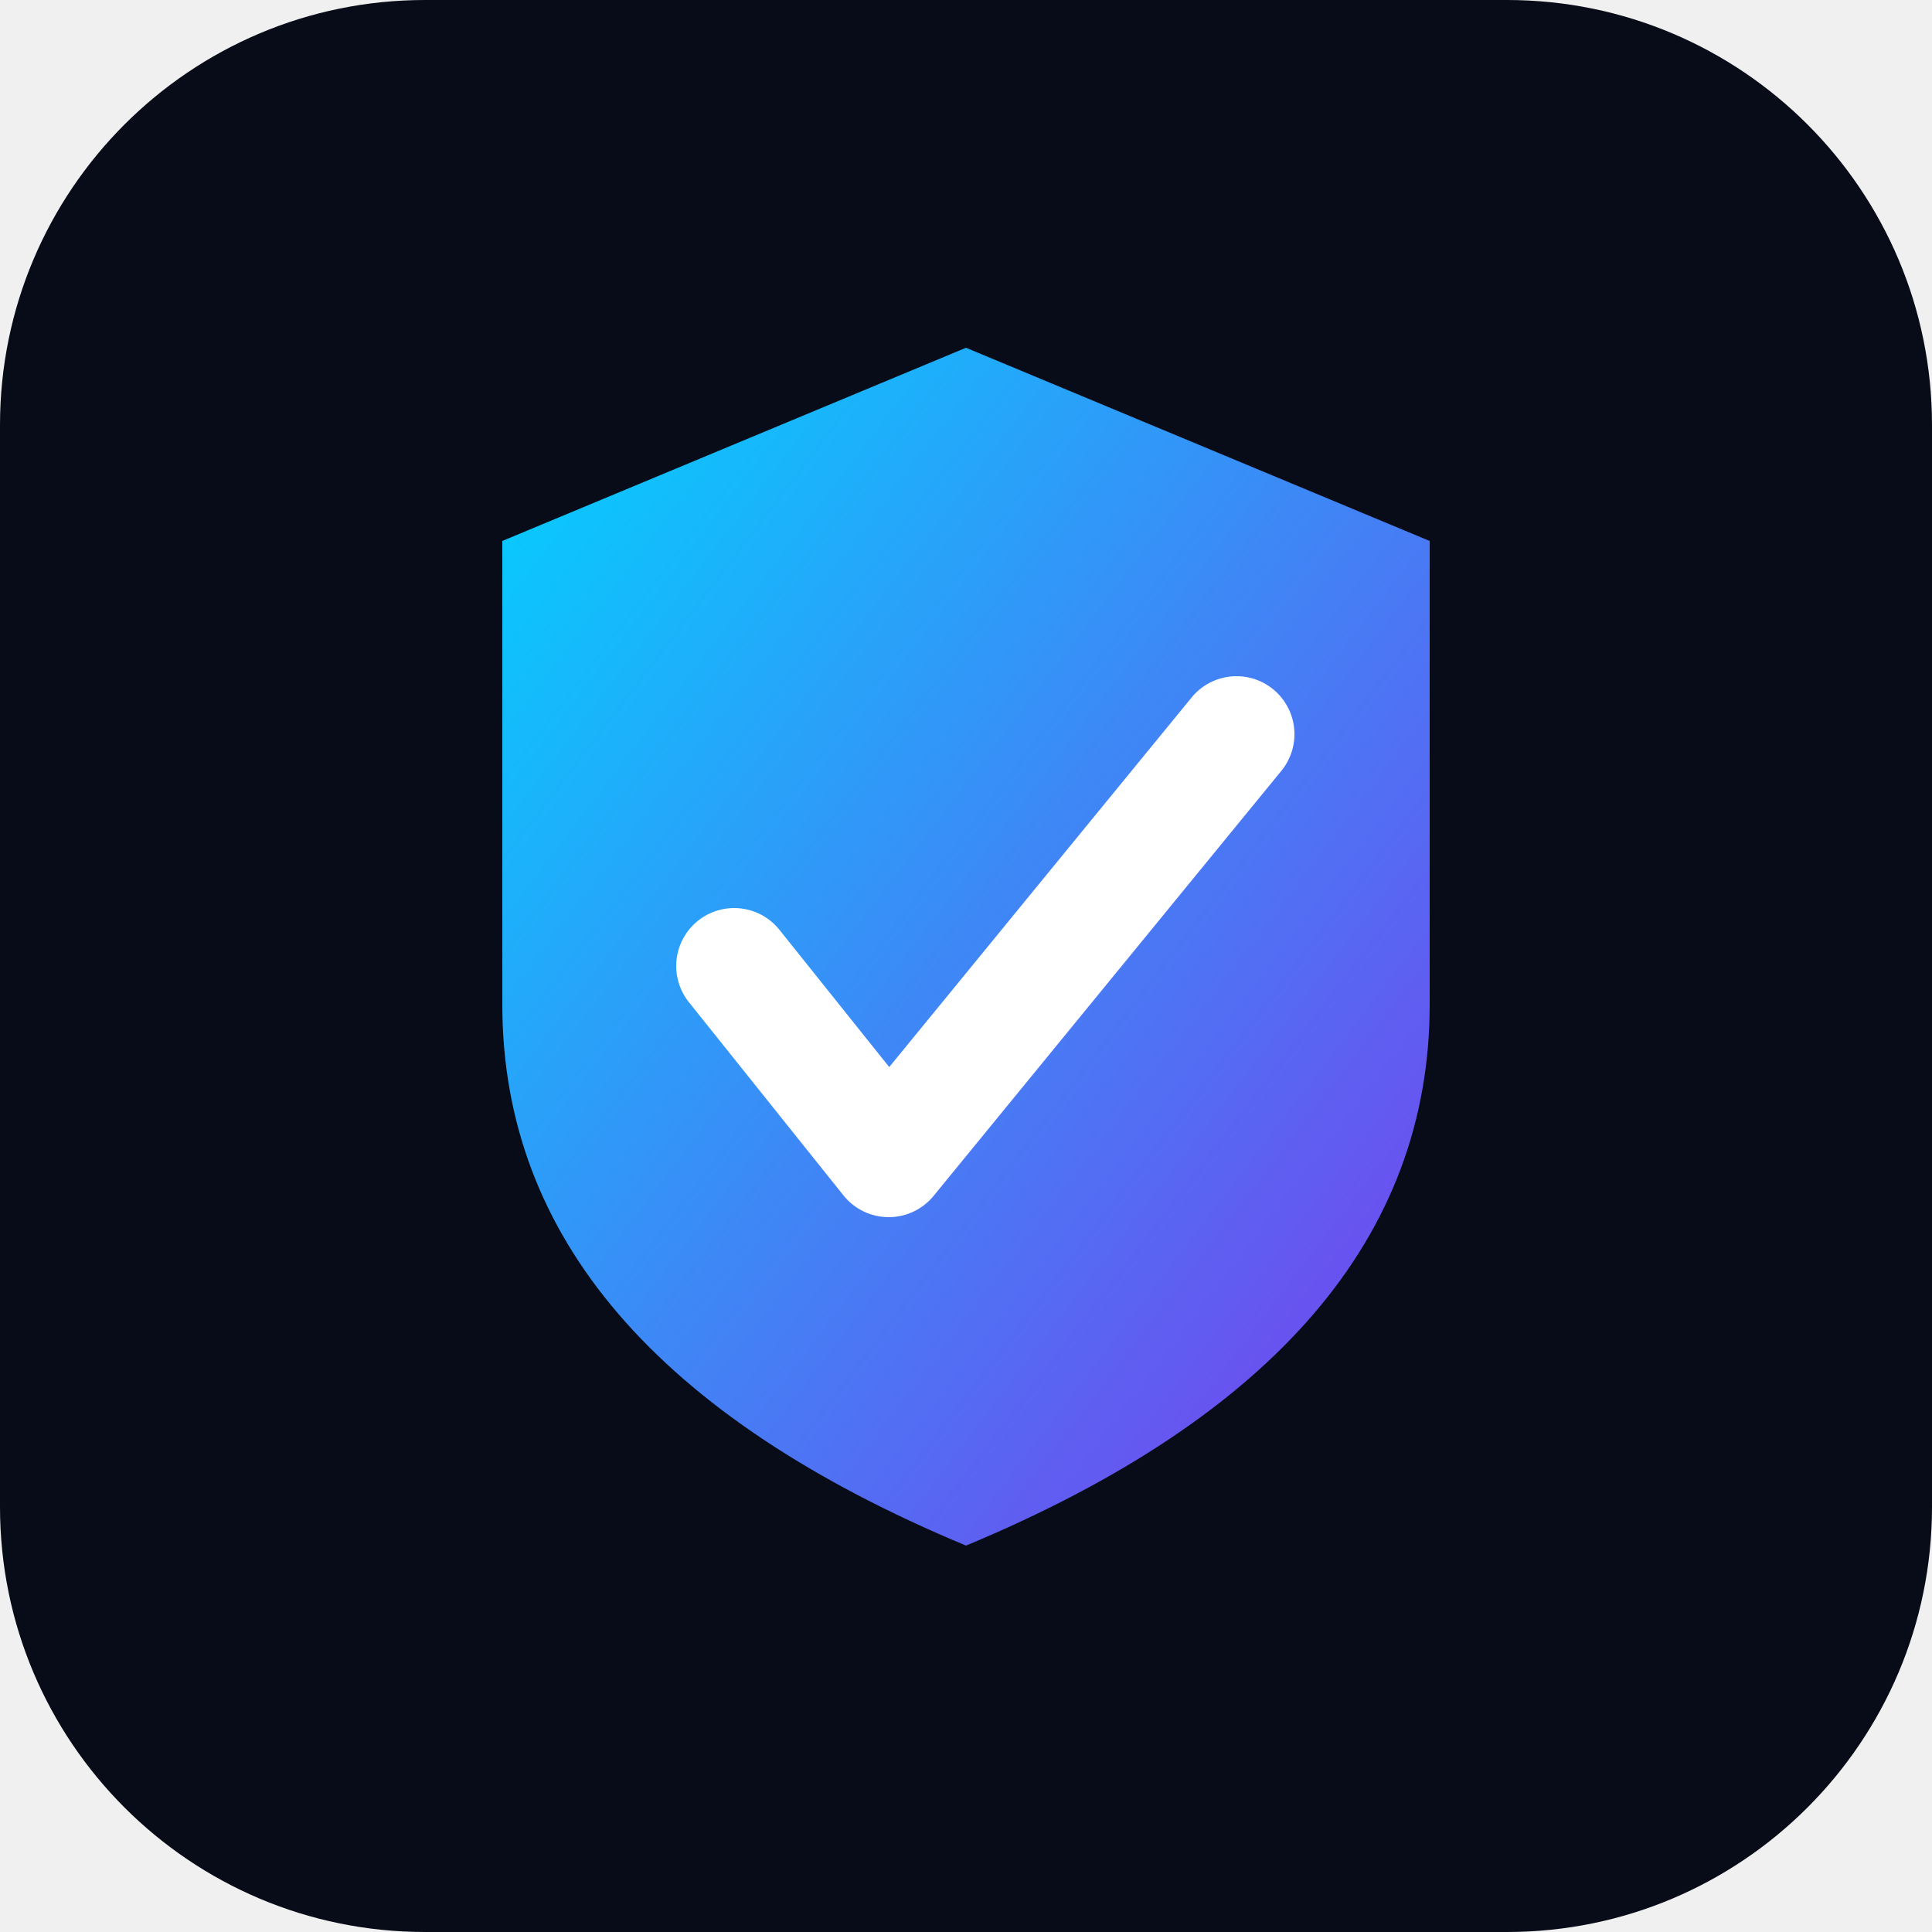
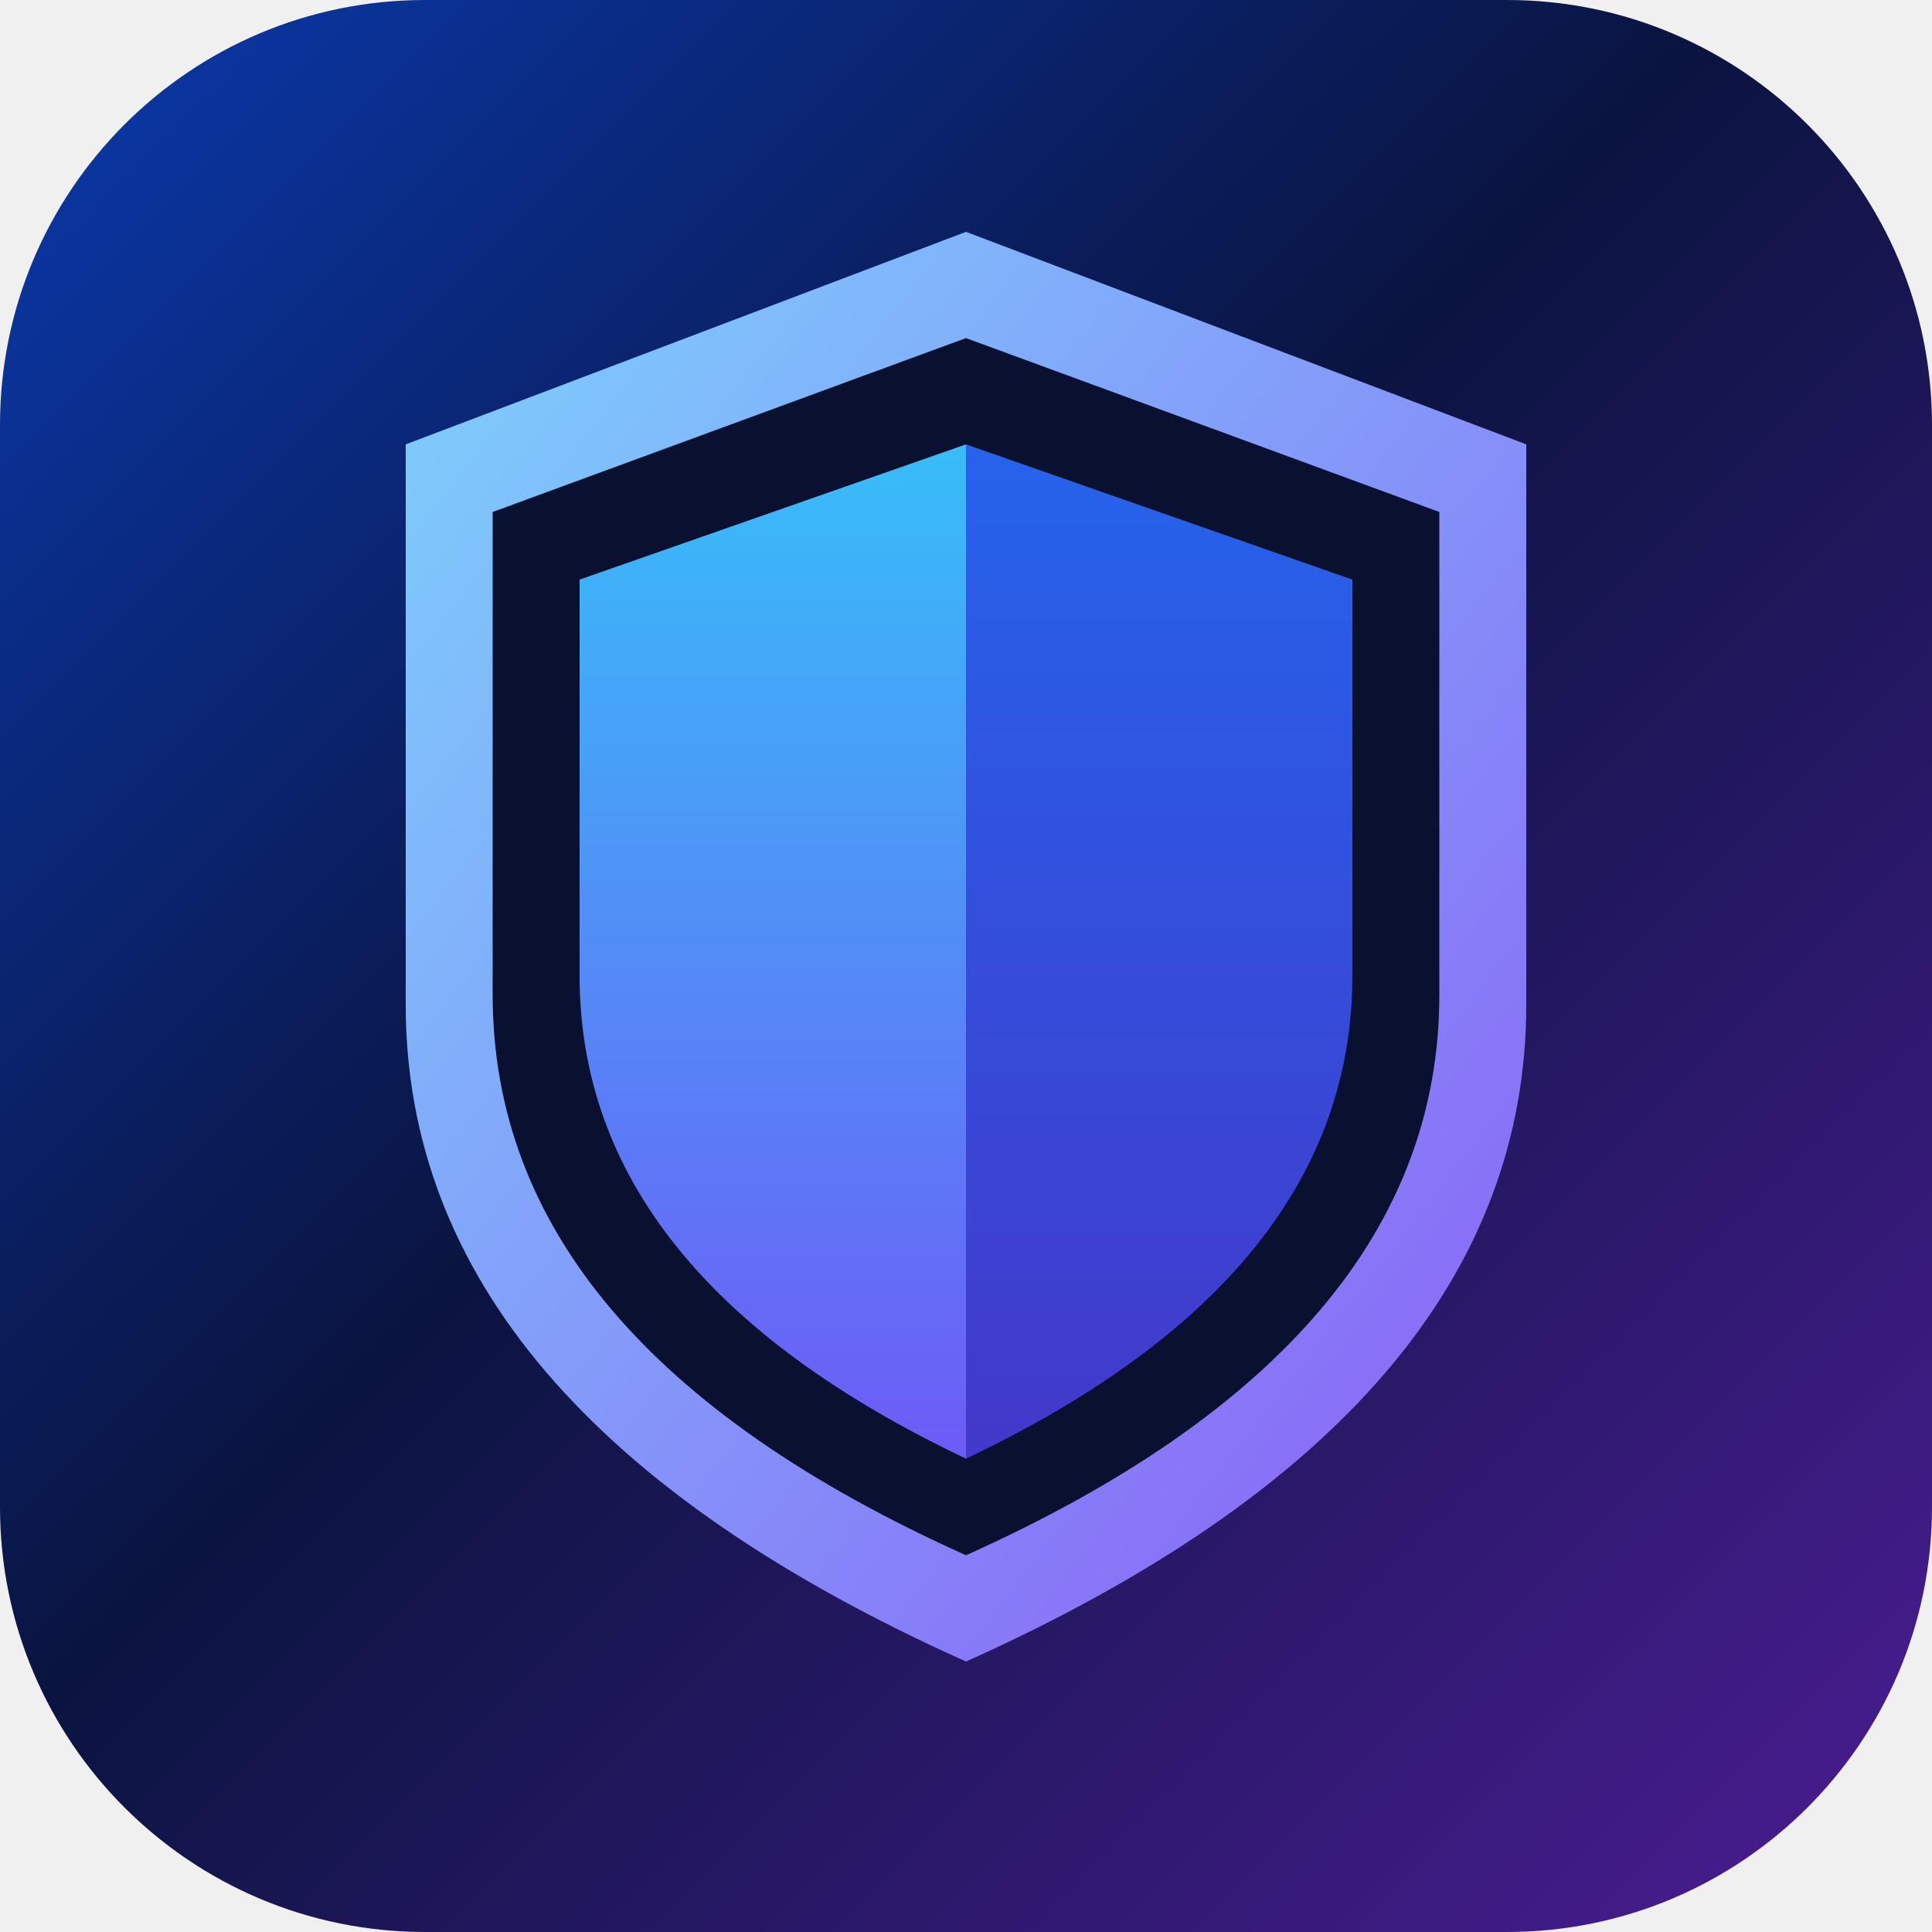
<svg xmlns="http://www.w3.org/2000/svg" viewBox="0 0 100 100">
  <defs>
-     <linearGradient id="g" x1="0%" y1="0%" x2="100%" y2="100%">
-       <stop offset="0%" stop-color="#00D4FF" />
-       <stop offset="100%" stop-color="#7C3AED" />
+     <linearGradient id="bg" x1="0%" y1="0%" x2="100%" y2="100%">
+       <stop offset="0%" stop-color="#0A3AAF" />
+       <stop offset="45%" stop-color="#0A1440" />
+       <stop offset="100%" stop-color="#4C1D95" />
+     </linearGradient>
+     <linearGradient id="shieldL" x1="0%" y1="0%" x2="0%" y2="100%">
+       <stop offset="0%" stop-color="#38BDF8" />
+       <stop offset="100%" stop-color="#6D5BF6" />
+     </linearGradient>
+     <linearGradient id="shieldR" x1="0%" y1="0%" x2="0%" y2="100%">
+       <stop offset="0%" stop-color="#2563EB" />
+       <stop offset="100%" stop-color="#4338CA" />
+     </linearGradient>
+     <linearGradient id="rim" x1="0%" y1="0%" x2="100%" y2="100%">
+       <stop offset="0%" stop-color="#7DD3FC" />
+       <stop offset="100%" stop-color="#8B5CF6" />
    </linearGradient>
  </defs>
-   <rect width="100" height="100" rx="22" fill="#080C18" />
-   <path d="M50 18 L74 28 L74 52 Q74 70 50 80 Q26 70 26 52 L26 28 Z" fill="url(#g)" />
-   <polyline points="38,50 46,60 64,38" fill="none" stroke="white" stroke-width="6" stroke-linecap="round" stroke-linejoin="round" />
+   <rect width="100" height="100" rx="22" fill="url(#bg)" />
+   <path d="M50 12          L79 23 L79 52          Q79 73 50 86          Q21 73 21 52          L21 23 Z" fill="url(#rim)" />
+   <path d="M50 17.5          L74.5 26.5 L74.5 51.5          Q74.5 69.5 50 80.5          Q25.5 69.5 25.5 51.5          L25.5 26.5 Z" fill="#0A1030" />
+   <path d="M50 23          L50 75.5          Q30 66 30 50.5          L30 30 Z" fill="url(#shieldL)" />
+   <path d="M50 23          L70 30 L70 50.5          Q70 66 50 75.5          Z" fill="url(#shieldR)" />
</svg>
